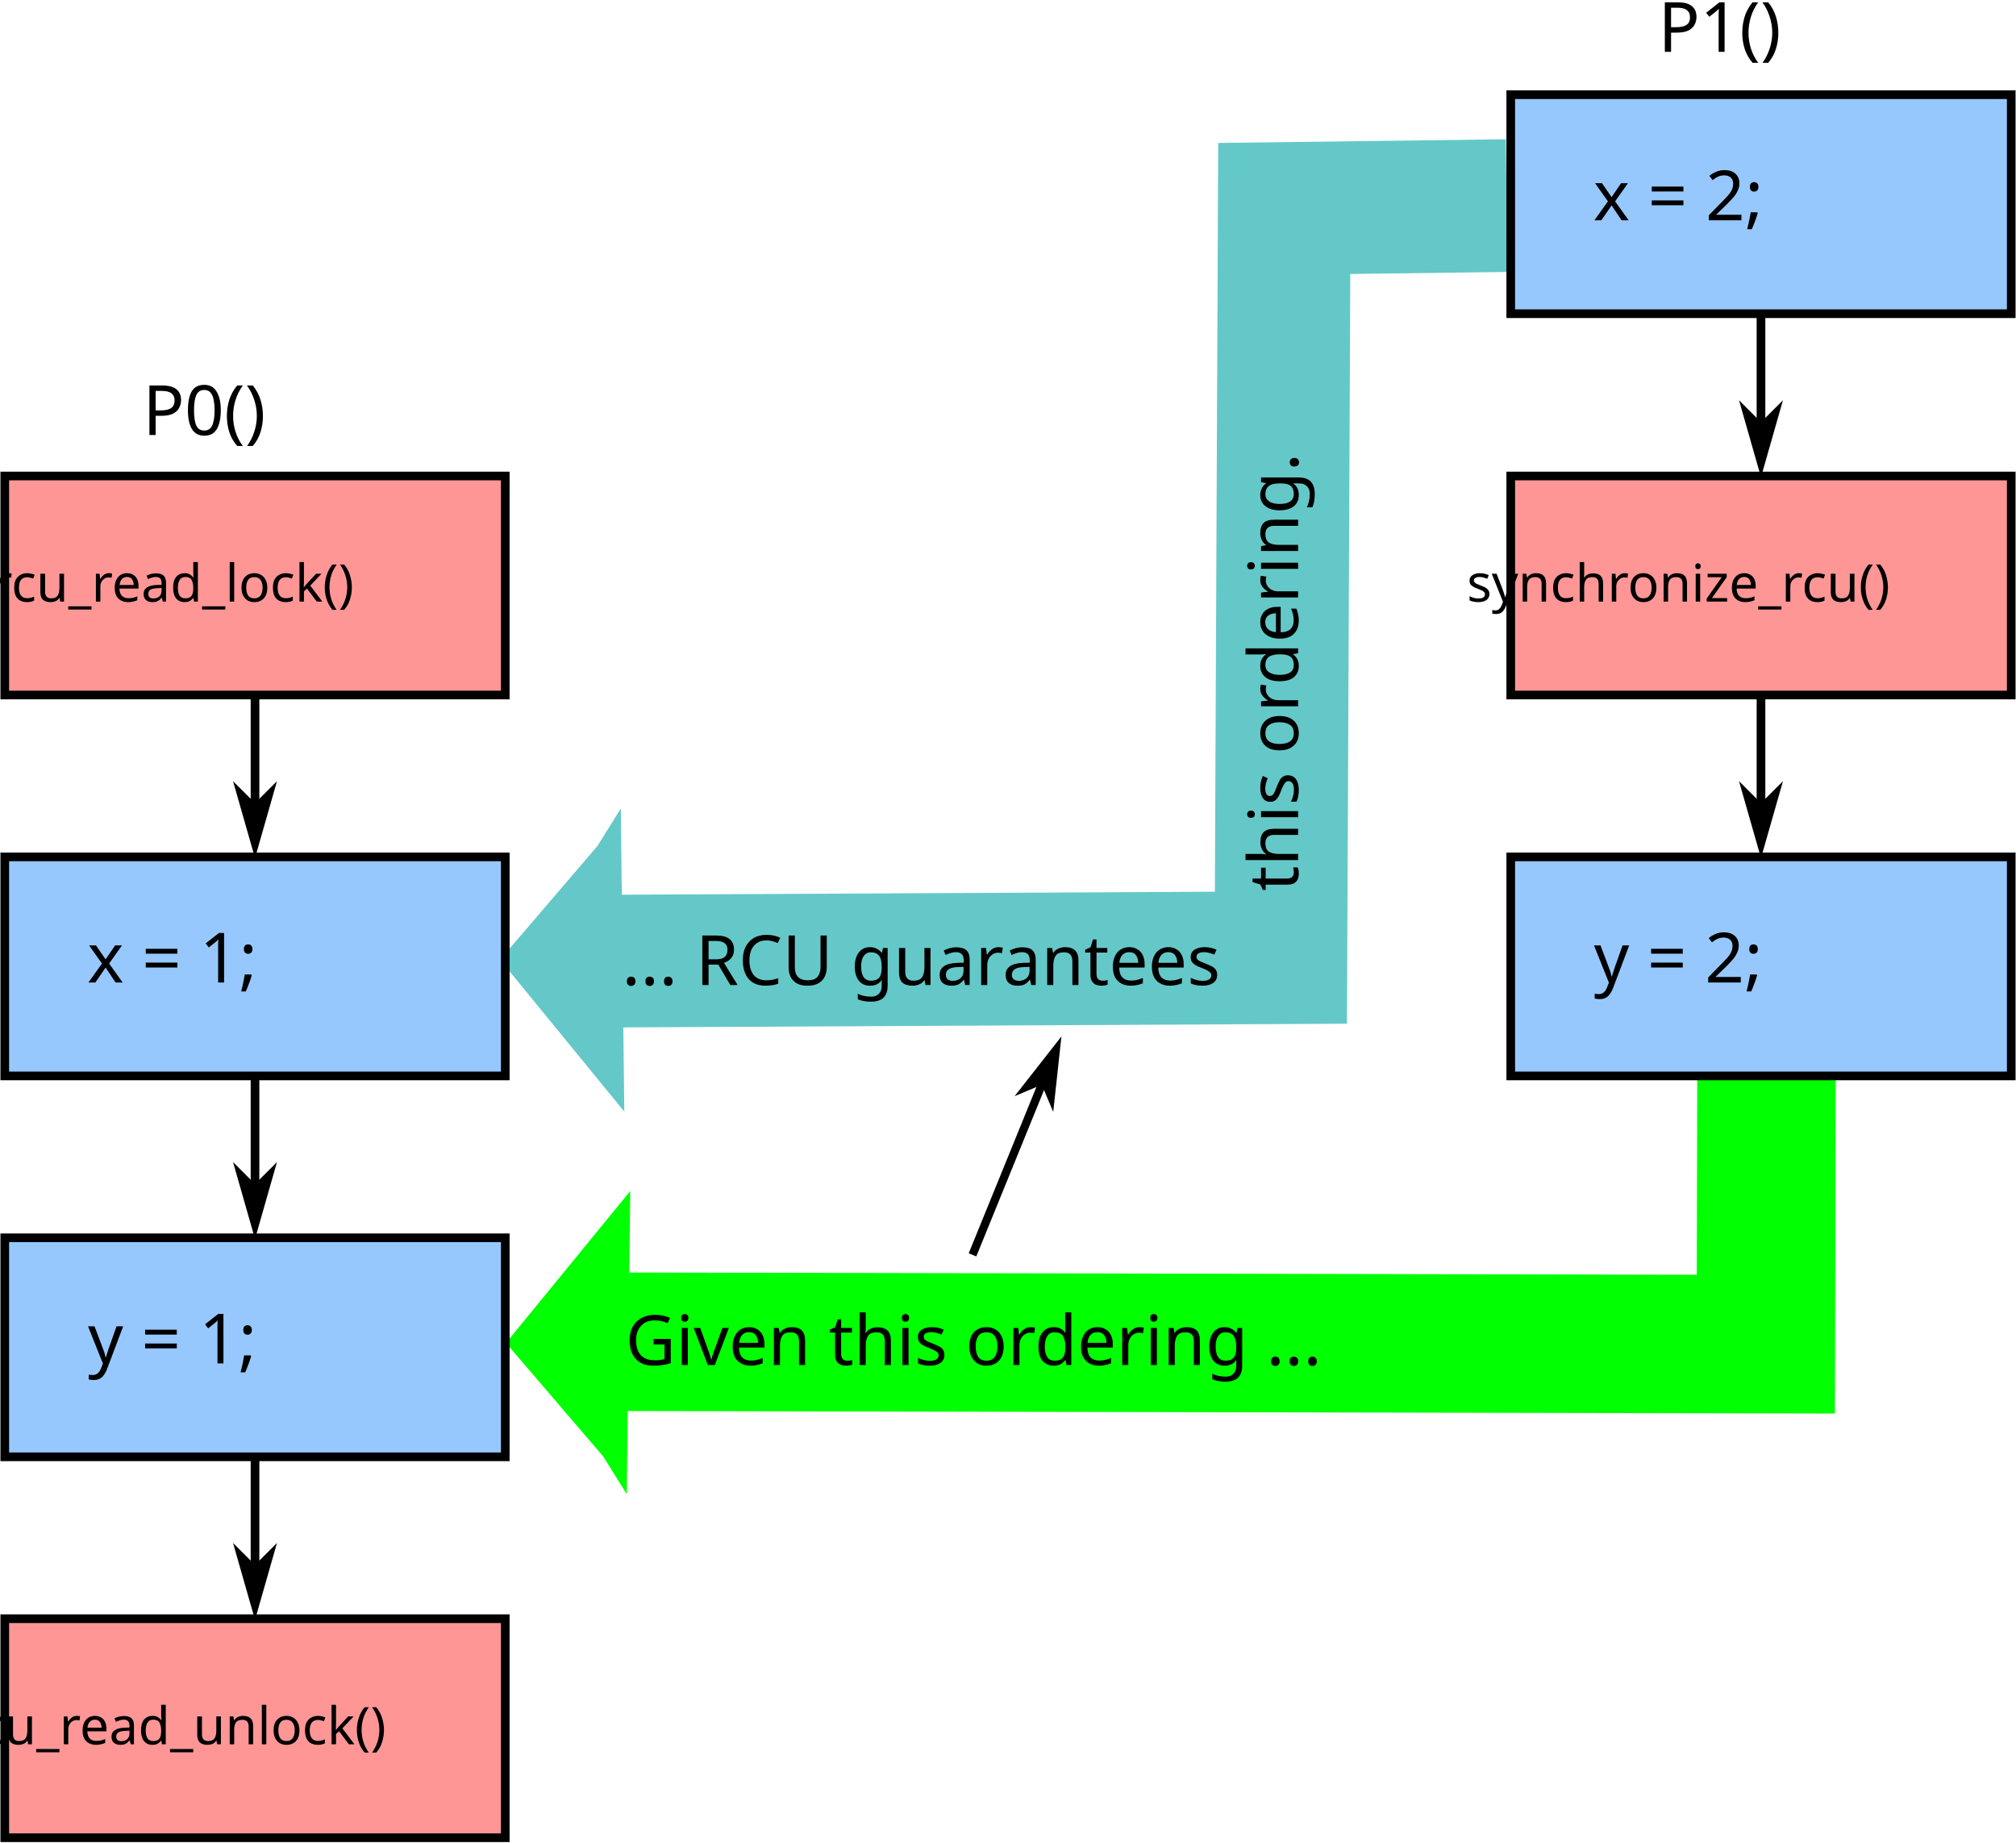
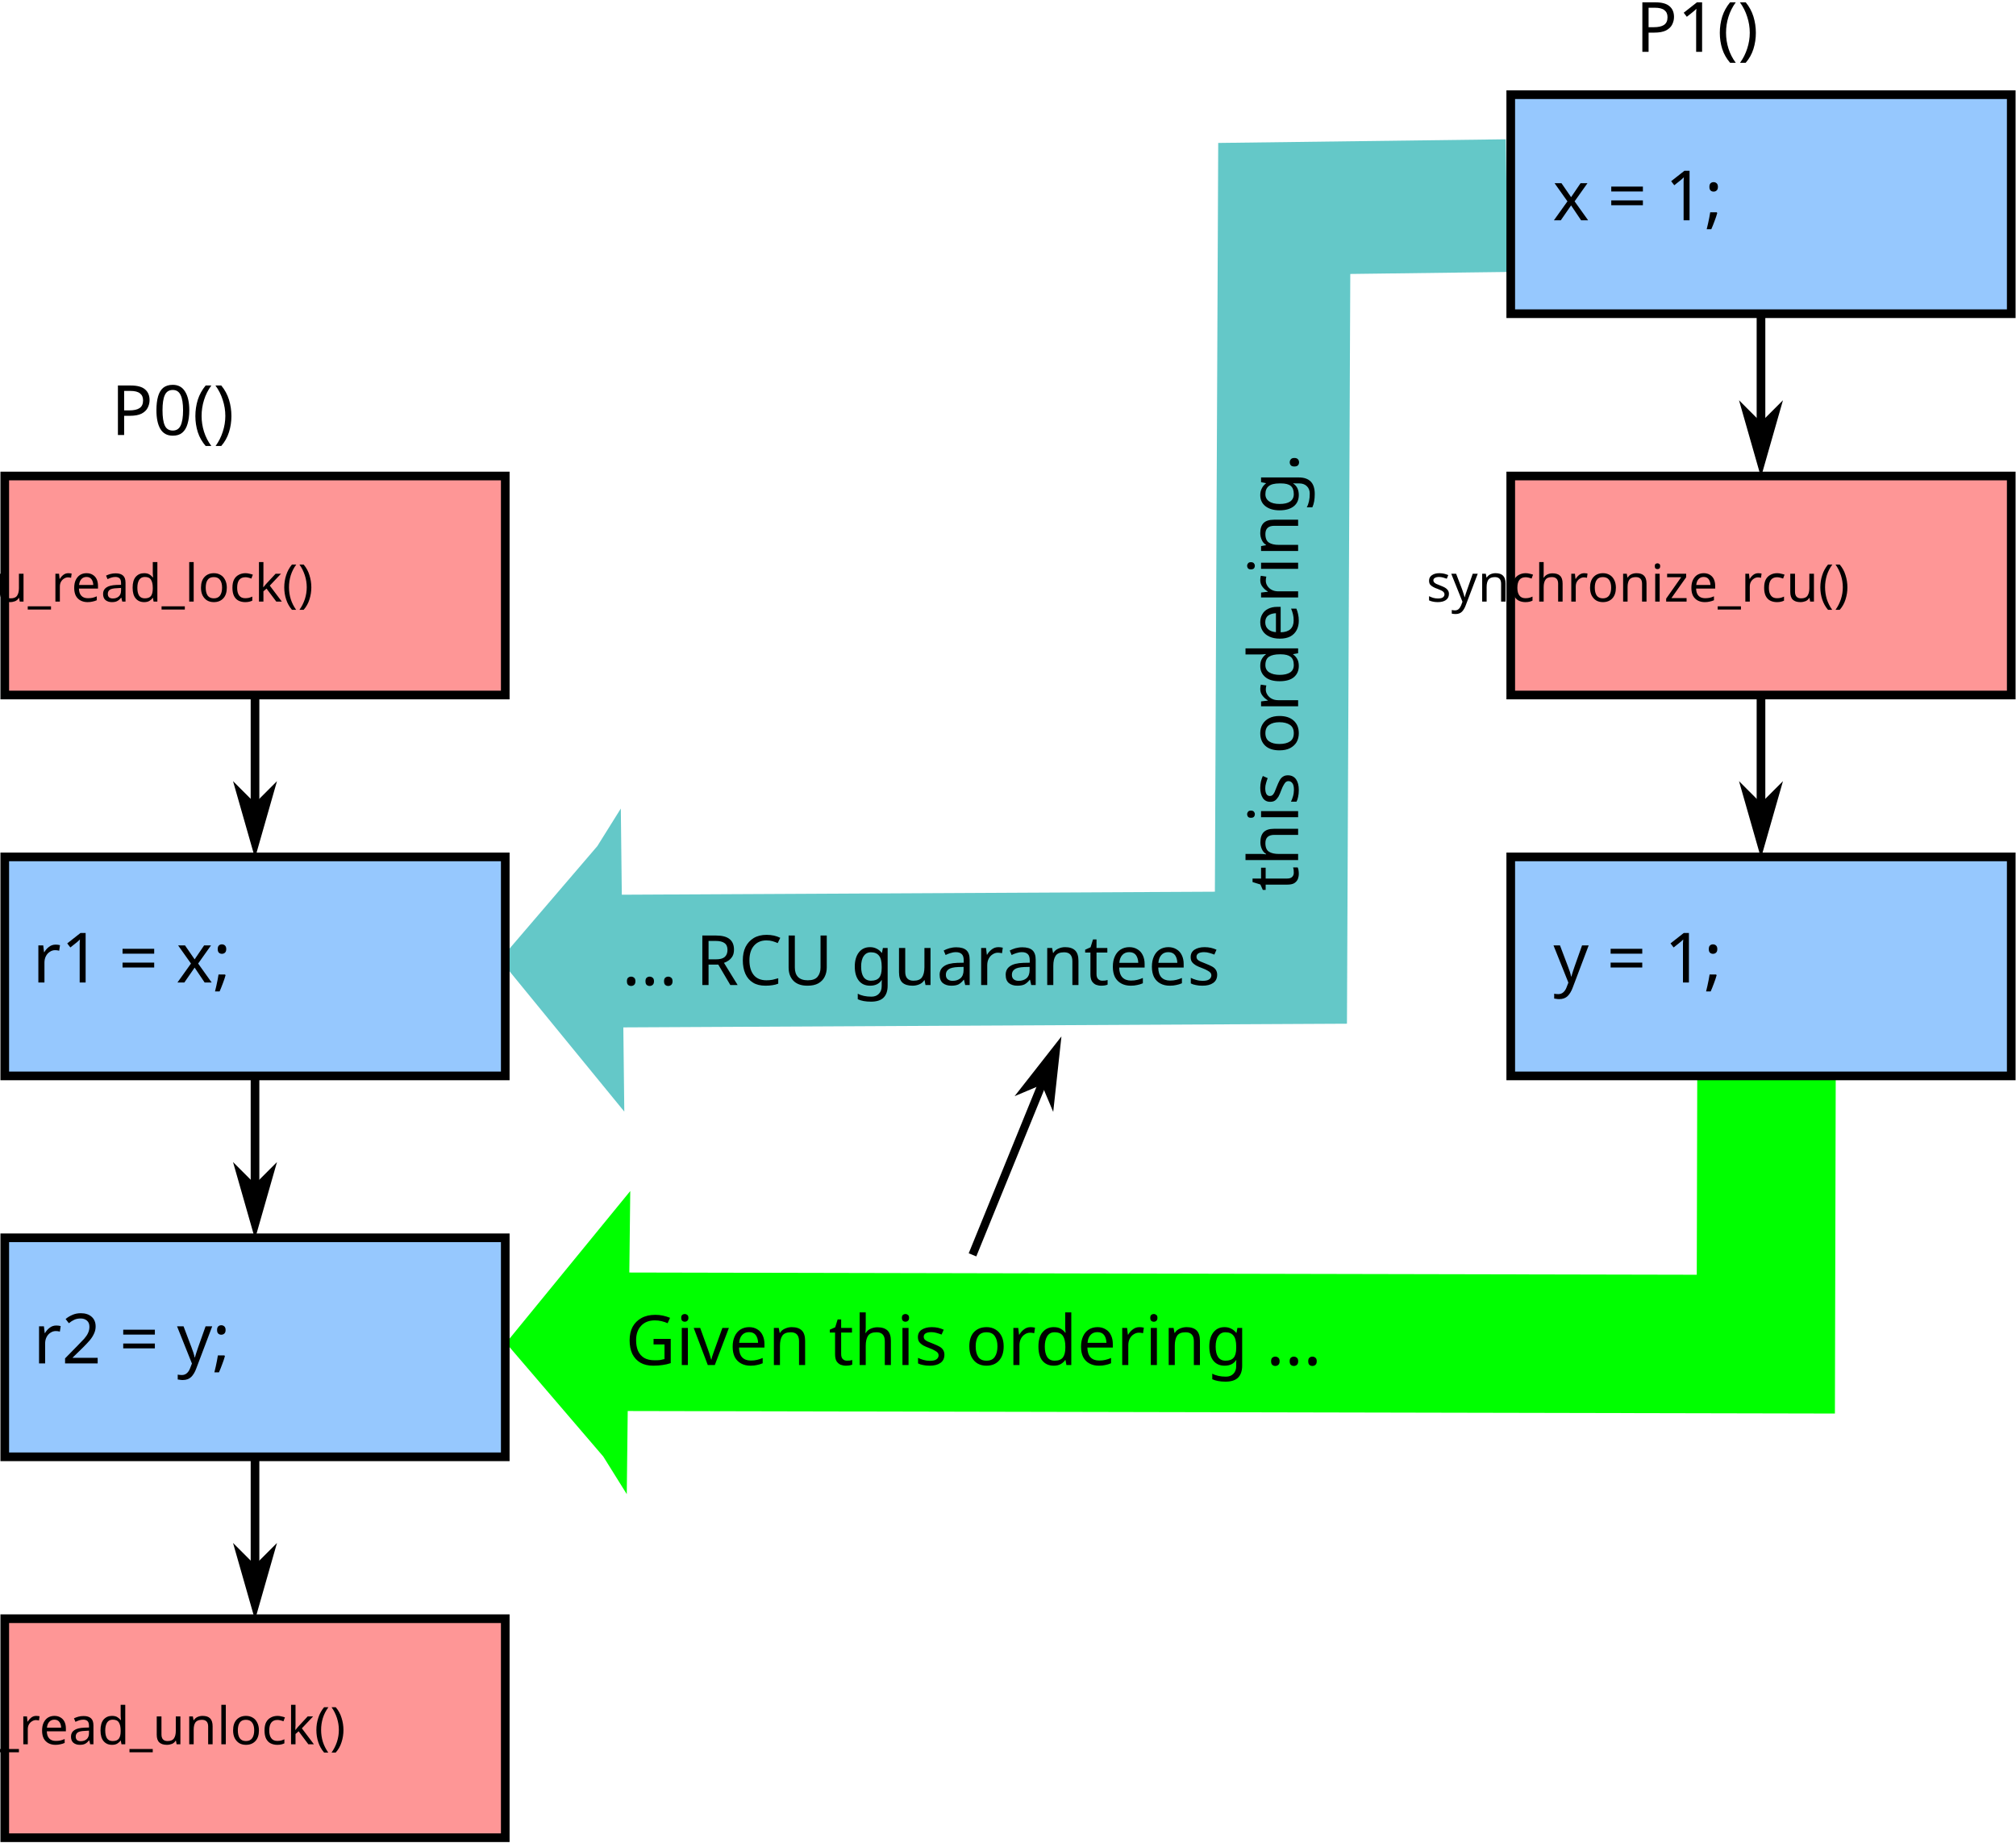
<svg xmlns="http://www.w3.org/2000/svg" width="232.927" height="212.835" id="svg2" version="1.1">
  <defs id="defs4">
    <marker orient="auto" refY="0" refX="0" id="Arrow2Send" style="overflow:visible">
      <path id="path3892" style="fill-rule:evenodd;stroke-width:0.625;stroke-linejoin:round" d="M 8.719,4.034 -2.207,0.016 8.719,-4.002 c -1.745,2.372 -1.735,5.617 -6e-7,8.035 z" transform="matrix(-0.3,0,0,-0.3,0.69,0)" />
    </marker>
    <marker orient="auto" refY="0" refX="0" id="Arrow1Send" style="overflow:visible">
      <path id="path3874" d="M 0,0 5,-5 -12.5,0 5,5 0,0 z" style="fill-rule:evenodd;stroke:#000000;stroke-width:1pt" transform="matrix(-0.2,0,0,-0.2,-1.2,0)" />
    </marker>
    <marker orient="auto" refY="0" refX="0" id="Arrow1Lend" style="overflow:visible">
      <path id="path3862" d="M 0,0 5,-5 -12.5,0 5,5 0,0 z" style="fill-rule:evenodd;stroke:#000000;stroke-width:1pt" transform="matrix(-0.8,0,0,-0.8,-10,0)" />
    </marker>
    <marker orient="auto" refY="0" refX="0" id="Arrow1Mend" style="overflow:visible">
      <path id="path3885" d="M 0,0 5,-5 -12.5,0 5,5 0,0 z" style="fill-rule:evenodd;stroke:#000000;stroke-width:1pt" transform="matrix(-0.4,0,0,-0.4,-4,0)" />
    </marker>
    <marker orient="auto" refY="0" refX="0" id="Arrow1Sstart" style="overflow:visible">
      <path id="path3888" d="M 0,0 5,-5 -12.5,0 5,5 0,0 z" style="fill-rule:evenodd;stroke:#000000;stroke-width:1pt" transform="matrix(0.2,0,0,0.2,1.2,0)" />
    </marker>
    <marker orient="auto" refY="0" refX="0" id="Arrow1Mstart" style="overflow:visible">
      <path id="path3882" d="M 0,0 5,-5 -12.5,0 5,5 0,0 z" style="fill-rule:evenodd;stroke:#000000;stroke-width:1pt" transform="matrix(0.4,0,0,0.4,4,0)" />
    </marker>
    <marker orient="auto" refY="0" refX="0" id="Arrow1Lstart" style="overflow:visible">
      <path id="path3876" d="M 0,0 5,-5 -12.5,0 5,5 0,0 z" style="fill-rule:evenodd;stroke:#000000;stroke-width:1pt" transform="matrix(0.8,0,0,0.8,10,0)" />
    </marker>
  </defs>
  <g id="layer1" transform="translate(17.86235,-788.2439)">
    <g id="layer2">
      <g transform="translate(0,53.92809)" id="g5416">
        <path id="path5410" d="m 156.217,758.068 -25.698,0.327 -0.385,86.551 -77.839,0.396" style="fill:none;stroke:#64c8c8;stroke-width:15.327;stroke-linecap:butt;stroke-linejoin:miter;stroke-miterlimit:4;stroke-opacity:1;stroke-dasharray:none" />
        <path id="path5414" d="m 53.752,861.303 -0.366,-31.878 -1.832,2.931 -10.992,12.825 z" style="fill:#64c8c8;fill-opacity:1;stroke:#64c8c8;stroke-width:1px;stroke-linecap:butt;stroke-linejoin:miter;stroke-opacity:1" />
        <path style="fill:#00ff00;fill-opacity:1;stroke:#00ff00;stroke-width:1px;stroke-linecap:butt;stroke-linejoin:miter;stroke-opacity:1" d="m 54.44,873.321 -0.366,31.878 -1.832,-2.931 -10.992,-12.825 z" id="path5450" />
        <path style="fill:none;stroke:#00ff00;stroke-width:16;stroke-linecap:butt;stroke-linejoin:miter;stroke-miterlimit:4;stroke-opacity:1;stroke-dasharray:none" d="m 186.238,857.944 -0.077,31.642 -135.183,-0.283" id="path5456" />
-         <text xml:space="preserve" style="font-size:8px;font-style:normal;font-variant:normal;font-weight:normal;font-stretch:normal;text-align:start;line-height:125%;letter-spacing:0px;word-spacing:0px;writing-mode:lr-tb;text-anchor:start;fill:#000000;fill-opacity:1;stroke:none;font-family:Sans;-inkscape-font-specification:Sans" x="-837.239" y="132.121" id="text5458" transform="matrix(0,-1,1,0,0,0)">
-           <tspan x="-837.239" y="132.121" id="tspan5462">this ordering.</tspan>
+         <text xml:space="preserve" style="font-style:normal;font-variant:normal;font-weight:normal;font-stretch:normal;line-height:0%;font-family:sans-serif;-inkscape-font-specification:Sans;text-align:start;letter-spacing:0px;word-spacing:0px;writing-mode:lr-tb;text-anchor:start;fill:#000000;fill-opacity:1;stroke:none" x="-837.239" y="132.121" id="text5458" transform="rotate(-90)">
+           <tspan x="-837.239" y="132.121" id="tspan5462" style="font-size:8px;line-height:1.25;font-family:sans-serif">this ordering.</tspan>
        </text>
-         <text id="text5466" y="891.998" x="54.4" style="font-size:8px;font-style:normal;font-variant:normal;font-weight:normal;font-stretch:normal;text-align:start;line-height:125%;letter-spacing:0px;word-spacing:0px;writing-mode:lr-tb;text-anchor:start;fill:#000000;fill-opacity:1;stroke:none;font-family:Sans;-inkscape-font-specification:Sans" xml:space="preserve">
-           <tspan id="tspan5468" y="891.998" x="54.4">Given this ordering ...</tspan>
+         <text id="text5466" y="891.998" x="54.4" style="font-style:normal;font-variant:normal;font-weight:normal;font-stretch:normal;line-height:0%;font-family:sans-serif;-inkscape-font-specification:Sans;text-align:start;letter-spacing:0px;word-spacing:0px;writing-mode:lr-tb;text-anchor:start;fill:#000000;fill-opacity:1;stroke:none" xml:space="preserve">
+           <tspan id="tspan5468" y="891.998" x="54.4" style="font-size:8px;line-height:1.25;font-family:sans-serif">Given this ordering ...</tspan>
        </text>
        <path style="fill:none;stroke:#000000;stroke-width:0.949px;stroke-linecap:butt;stroke-linejoin:miter;stroke-opacity:1;marker-end:url(#Arrow1Mend)" d="M 94.5,879.271 104.07,855.772" id="path5470" />
-         <text id="text5466-7" y="848.104" x="53.994" style="font-size:8px;font-style:normal;font-variant:normal;font-weight:normal;font-stretch:normal;text-align:start;line-height:125%;letter-spacing:0px;word-spacing:0px;writing-mode:lr-tb;text-anchor:start;fill:#000000;fill-opacity:1;stroke:none;font-family:Sans;-inkscape-font-specification:Sans" xml:space="preserve">
-           <tspan id="tspan5468-2" y="848.104" x="53.994">... RCU guarantees</tspan>
+         <text id="text5466-7" y="848.104" x="53.994" style="font-style:normal;font-variant:normal;font-weight:normal;font-stretch:normal;line-height:0%;font-family:sans-serif;-inkscape-font-specification:Sans;text-align:start;letter-spacing:0px;word-spacing:0px;writing-mode:lr-tb;text-anchor:start;fill:#000000;fill-opacity:1;stroke:none" xml:space="preserve">
+           <tspan id="tspan5468-2" y="848.104" x="53.994" style="font-size:8px;line-height:1.25;font-family:sans-serif">... RCU guarantees</tspan>
        </text>
      </g>
    </g>
    <g transform="translate(0,53.92809)" id="g3022">
      <g id="g4938" transform="translate(-50,8)">
        <rect transform="translate(26.664,740.3406)" y="40.961" x="6.024" height="25.299" width="57.827" id="rect4930" style="fill:#fe9696;fill-opacity:1;stroke:#000000;stroke-width:1;stroke-miterlimit:4;stroke-opacity:1;stroke-dasharray:none;stroke-dashoffset:0" />
-         <text id="text4932" y="795.81" x="61.421" style="font-size:8px;font-style:normal;font-variant:normal;font-weight:normal;font-stretch:normal;text-align:start;line-height:125%;letter-spacing:0px;word-spacing:0px;writing-mode:lr-tb;text-anchor:start;fill:#000000;fill-opacity:1;stroke:none;font-family:Sans;-inkscape-font-specification:Sans" xml:space="preserve">
-           <tspan style="font-size:6px;text-align:center;text-anchor:middle" id="tspan4936" y="795.81" x="61.421">rcu_read_lock()</tspan>
+         <text id="text4932" y="795.81" x="61.421" style="font-style:normal;font-variant:normal;font-weight:normal;font-stretch:normal;line-height:0%;font-family:sans-serif;-inkscape-font-specification:Sans;text-align:start;letter-spacing:0px;word-spacing:0px;writing-mode:lr-tb;text-anchor:start;fill:#000000;fill-opacity:1;stroke:none" xml:space="preserve">
+           <tspan style="font-size:6px;line-height:1.25;font-family:sans-serif;text-align:center;text-anchor:middle" id="tspan4936" y="795.81" x="61.421">rcu_read_lock()</tspan>
        </text>
      </g>
      <g id="g4944" transform="translate(-50,52)">
        <rect style="fill:#96c8fe;fill-opacity:1;stroke:#000000;stroke-width:1;stroke-miterlimit:4;stroke-opacity:1;stroke-dasharray:none;stroke-dashoffset:0" id="rect4946" width="57.827" height="25.299" x="6.024" y="40.961" transform="translate(26.664,740.3406)" />
-         <text xml:space="preserve" style="font-size:8px;font-style:normal;font-variant:normal;font-weight:normal;font-stretch:normal;text-align:start;line-height:125%;letter-spacing:0px;word-spacing:0px;writing-mode:lr-tb;text-anchor:start;fill:#000000;fill-opacity:1;stroke:none;font-family:Sans;-inkscape-font-specification:Sans" x="61.421" y="795.81" id="text4948">
-           <tspan x="61.421" y="795.81" style="text-align:center;text-anchor:middle" id="tspan3066">x = 1;</tspan>
+         <text xml:space="preserve" style="font-style:normal;font-variant:normal;font-weight:normal;font-stretch:normal;line-height:0%;font-family:sans-serif;-inkscape-font-specification:Sans;text-align:start;letter-spacing:0px;word-spacing:0px;writing-mode:lr-tb;text-anchor:start;fill:#000000;fill-opacity:1;stroke:none" x="61.421" y="795.81" id="text4948">
+           <tspan x="61.421" y="795.81" style="font-size:8px;line-height:1.25;font-family:sans-serif;text-align:center;text-anchor:middle" id="tspan3066">r1 = x;</tspan>
        </text>
      </g>
      <path style="fill:none;stroke:#000000;stroke-width:1px;stroke-linecap:butt;stroke-linejoin:miter;stroke-opacity:1;marker-end:url(#Arrow1Mend)" d="m 11.601,814.601 0,16.866" id="path5150" />
      <path id="path5346" d="m 11.601,858.601 0,16.866" style="fill:none;stroke:#000000;stroke-width:1px;stroke-linecap:butt;stroke-linejoin:miter;stroke-opacity:1;marker-end:url(#Arrow1Mend)" />
      <g id="g5348" transform="translate(-50,96)">
        <rect style="fill:#96c8fe;fill-opacity:1;stroke:#000000;stroke-width:1;stroke-miterlimit:4;stroke-opacity:1;stroke-dasharray:none;stroke-dashoffset:0" id="rect5350" width="57.827" height="25.299" x="6.024" y="40.961" transform="translate(26.664,740.3406)" />
-         <text xml:space="preserve" style="font-size:8px;font-style:normal;font-variant:normal;font-weight:normal;font-stretch:normal;text-align:start;line-height:125%;letter-spacing:0px;word-spacing:0px;writing-mode:lr-tb;text-anchor:start;fill:#000000;fill-opacity:1;stroke:none;font-family:Sans;-inkscape-font-specification:Sans" x="61.421" y="795.81" id="text5352">
-           <tspan x="61.421" y="795.81" style="text-align:center;text-anchor:middle" id="tspan3068">y = 1;</tspan>
+         <text xml:space="preserve" style="font-style:normal;font-variant:normal;font-weight:normal;font-stretch:normal;line-height:0%;font-family:sans-serif;-inkscape-font-specification:Sans;text-align:start;letter-spacing:0px;word-spacing:0px;writing-mode:lr-tb;text-anchor:start;fill:#000000;fill-opacity:1;stroke:none" x="61.421" y="795.81" id="text5352">
+           <tspan x="61.421" y="795.81" style="font-size:8px;line-height:1.25;font-family:sans-serif;text-align:center;text-anchor:middle" id="tspan3068">r2 = y;</tspan>
        </text>
      </g>
      <g transform="translate(124,-36.04685)" id="g5360">
        <rect style="fill:#96c8fe;fill-opacity:1;stroke:#000000;stroke-width:1;stroke-miterlimit:4;stroke-opacity:1;stroke-dasharray:none;stroke-dashoffset:0" id="rect5362" width="57.827" height="25.299" x="6.024" y="40.961" transform="translate(26.664,740.3406)" />
-         <text xml:space="preserve" style="font-size:8px;font-style:normal;font-variant:normal;font-weight:normal;font-stretch:normal;text-align:start;line-height:125%;letter-spacing:0px;word-spacing:0px;writing-mode:lr-tb;text-anchor:start;fill:#000000;fill-opacity:1;stroke:none;font-family:Sans;-inkscape-font-specification:Sans" x="61.421" y="795.81" id="text5364">
-           <tspan x="61.421" y="795.81" style="text-align:center;text-anchor:middle" id="tspan3070">x = 2;</tspan>
+         <text xml:space="preserve" style="font-style:normal;font-variant:normal;font-weight:normal;font-stretch:normal;line-height:0%;font-family:sans-serif;-inkscape-font-specification:Sans;text-align:start;letter-spacing:0px;word-spacing:0px;writing-mode:lr-tb;text-anchor:start;fill:#000000;fill-opacity:1;stroke:none" x="61.421" y="795.81" id="text5364">
+           <tspan x="61.421" y="795.81" style="font-size:8px;line-height:1.25;font-family:sans-serif;text-align:center;text-anchor:middle" id="tspan3070">x = 1;</tspan>
        </text>
      </g>
      <g transform="translate(124,8)" id="g5370">
        <rect transform="translate(26.664,740.3406)" y="40.961" x="6.024" height="25.299" width="57.827" id="rect5372" style="fill:#fe9696;fill-opacity:1;stroke:#000000;stroke-width:1;stroke-miterlimit:4;stroke-opacity:1;stroke-dasharray:none;stroke-dashoffset:0" />
-         <text id="text5374" y="795.81" x="61.421" style="font-size:8px;font-style:normal;font-variant:normal;font-weight:normal;font-stretch:normal;text-align:start;line-height:125%;letter-spacing:0px;word-spacing:0px;writing-mode:lr-tb;text-anchor:start;fill:#000000;fill-opacity:1;stroke:none;font-family:Sans;-inkscape-font-specification:Sans" xml:space="preserve">
-           <tspan style="font-size:6px;text-align:center;text-anchor:middle" id="tspan5378" y="795.81" x="61.421">synchronize_rcu()</tspan>
+         <text id="text5374" y="795.81" x="61.421" style="font-style:normal;font-variant:normal;font-weight:normal;font-stretch:normal;line-height:0%;font-family:sans-serif;-inkscape-font-specification:Sans;text-align:start;letter-spacing:0px;word-spacing:0px;writing-mode:lr-tb;text-anchor:start;fill:#000000;fill-opacity:1;stroke:none" xml:space="preserve">
+           <tspan style="font-size:6px;line-height:1.25;font-family:sans-serif;text-align:center;text-anchor:middle" id="tspan5378" y="795.81" x="61.421">synchronize_rcu()</tspan>
        </text>
      </g>
      <path id="path5380" d="m 185.601,770.601 0,16.866" style="fill:none;stroke:#000000;stroke-width:1px;stroke-linecap:butt;stroke-linejoin:miter;stroke-opacity:1;marker-end:url(#Arrow1Mend)" />
      <path style="fill:none;stroke:#000000;stroke-width:1px;stroke-linecap:butt;stroke-linejoin:miter;stroke-opacity:1;marker-end:url(#Arrow1Mend)" d="m 185.601,814.601 0,16.866" id="path5382" />
      <g transform="translate(124,52)" id="g5384">
        <rect transform="translate(26.664,740.3406)" y="40.961" x="6.024" height="25.299" width="57.827" id="rect5386" style="fill:#96c8fe;fill-opacity:1;stroke:#000000;stroke-width:1;stroke-miterlimit:4;stroke-opacity:1;stroke-dasharray:none;stroke-dashoffset:0" />
-         <text id="text5388" y="795.81" x="61.421" style="font-size:8px;font-style:normal;font-variant:normal;font-weight:normal;font-stretch:normal;text-align:start;line-height:125%;letter-spacing:0px;word-spacing:0px;writing-mode:lr-tb;text-anchor:start;fill:#000000;fill-opacity:1;stroke:none;font-family:Sans;-inkscape-font-specification:Sans" xml:space="preserve">
-           <tspan style="text-align:center;text-anchor:middle" y="795.81" x="61.421" id="tspan3072">y = 2;</tspan>
+         <text id="text5388" y="795.81" x="61.421" style="font-style:normal;font-variant:normal;font-weight:normal;font-stretch:normal;line-height:0%;font-family:sans-serif;-inkscape-font-specification:Sans;text-align:start;letter-spacing:0px;word-spacing:0px;writing-mode:lr-tb;text-anchor:start;fill:#000000;fill-opacity:1;stroke:none" xml:space="preserve">
+           <tspan style="font-size:8px;line-height:1.25;font-family:sans-serif;text-align:center;text-anchor:middle" y="795.81" x="61.421" id="tspan3072">y = 1;</tspan>
        </text>
      </g>
      <path style="fill:none;stroke:#000000;stroke-width:1px;stroke-linecap:butt;stroke-linejoin:miter;stroke-opacity:1;marker-end:url(#Arrow1Mend)" d="m 11.601,902.601 0,16.866" id="path3854" />
      <g transform="translate(-50,140)" id="g3858">
        <rect style="fill:#fe9696;fill-opacity:1;stroke:#000000;stroke-width:1;stroke-miterlimit:4;stroke-opacity:1;stroke-dasharray:none;stroke-dashoffset:0" id="rect3860" width="57.827" height="25.299" x="6.024" y="40.961" transform="translate(26.664,740.3406)" />
-         <text xml:space="preserve" style="font-size:8px;font-style:normal;font-variant:normal;font-weight:normal;font-stretch:normal;text-align:start;line-height:125%;letter-spacing:0px;word-spacing:0px;writing-mode:lr-tb;text-anchor:start;fill:#000000;fill-opacity:1;stroke:none;font-family:Sans;-inkscape-font-specification:Sans" x="61.421" y="795.81" id="text3862">
-           <tspan x="61.421" y="795.81" id="tspan3864" style="font-size:6px;text-align:center;text-anchor:middle">rcu_read_unlock()</tspan>
+         <text xml:space="preserve" style="font-style:normal;font-variant:normal;font-weight:normal;font-stretch:normal;line-height:0%;font-family:sans-serif;-inkscape-font-specification:Sans;text-align:start;letter-spacing:0px;word-spacing:0px;writing-mode:lr-tb;text-anchor:start;fill:#000000;fill-opacity:1;stroke:none" x="61.421" y="795.81" id="text3862">
+           <tspan x="61.421" y="795.81" id="tspan3864" style="font-size:6px;line-height:1.25;font-family:sans-serif;text-align:center;text-anchor:middle">rcu_read_unlock()</tspan>
        </text>
      </g>
-       <text xml:space="preserve" style="font-size:8px;font-style:normal;font-variant:normal;font-weight:normal;font-stretch:normal;text-align:center;line-height:125%;letter-spacing:0px;word-spacing:0px;writing-mode:lr-tb;text-anchor:middle;fill:#000000;fill-opacity:1;stroke:none;font-family:Sans;-inkscape-font-specification:Sans" x="13.011" y="784.566" id="text3259">
-         <tspan id="tspan3261" x="13.011" y="784.566">P0()</tspan>
+       <text xml:space="preserve" style="font-style:normal;font-variant:normal;font-weight:normal;font-stretch:normal;line-height:0%;font-family:sans-serif;-inkscape-font-specification:Sans;text-align:center;letter-spacing:0px;word-spacing:0px;writing-mode:lr-tb;text-anchor:middle;fill:#000000;fill-opacity:1;stroke:none" x="13.011" y="784.566" id="text3259">
+         <tspan id="tspan3261" x="13.011" y="784.566" style="font-size:8px;line-height:1.25;font-family:sans-serif">P0()</tspan>
      </text>
    </g>
-     <text xml:space="preserve" style="font-size:8px;font-style:normal;font-variant:normal;font-weight:normal;font-stretch:normal;text-align:center;line-height:125%;letter-spacing:0px;word-spacing:0px;writing-mode:lr-tb;text-anchor:middle;fill:#000000;fill-opacity:1;stroke:none;font-family:Sans;-inkscape-font-specification:Sans" x="186.021" y="794.231" id="text3267">
-       <tspan id="tspan3269" x="186.021" y="794.231">P1()</tspan>
+     <text xml:space="preserve" style="font-style:normal;font-variant:normal;font-weight:normal;font-stretch:normal;line-height:0%;font-family:sans-serif;-inkscape-font-specification:Sans;text-align:center;letter-spacing:0px;word-spacing:0px;writing-mode:lr-tb;text-anchor:middle;fill:#000000;fill-opacity:1;stroke:none" x="186.021" y="794.231" id="text3267">
+       <tspan id="tspan3269" x="186.021" y="794.231" style="font-size:8px;line-height:1.25;font-family:sans-serif">P1()</tspan>
    </text>
  </g>
</svg>
